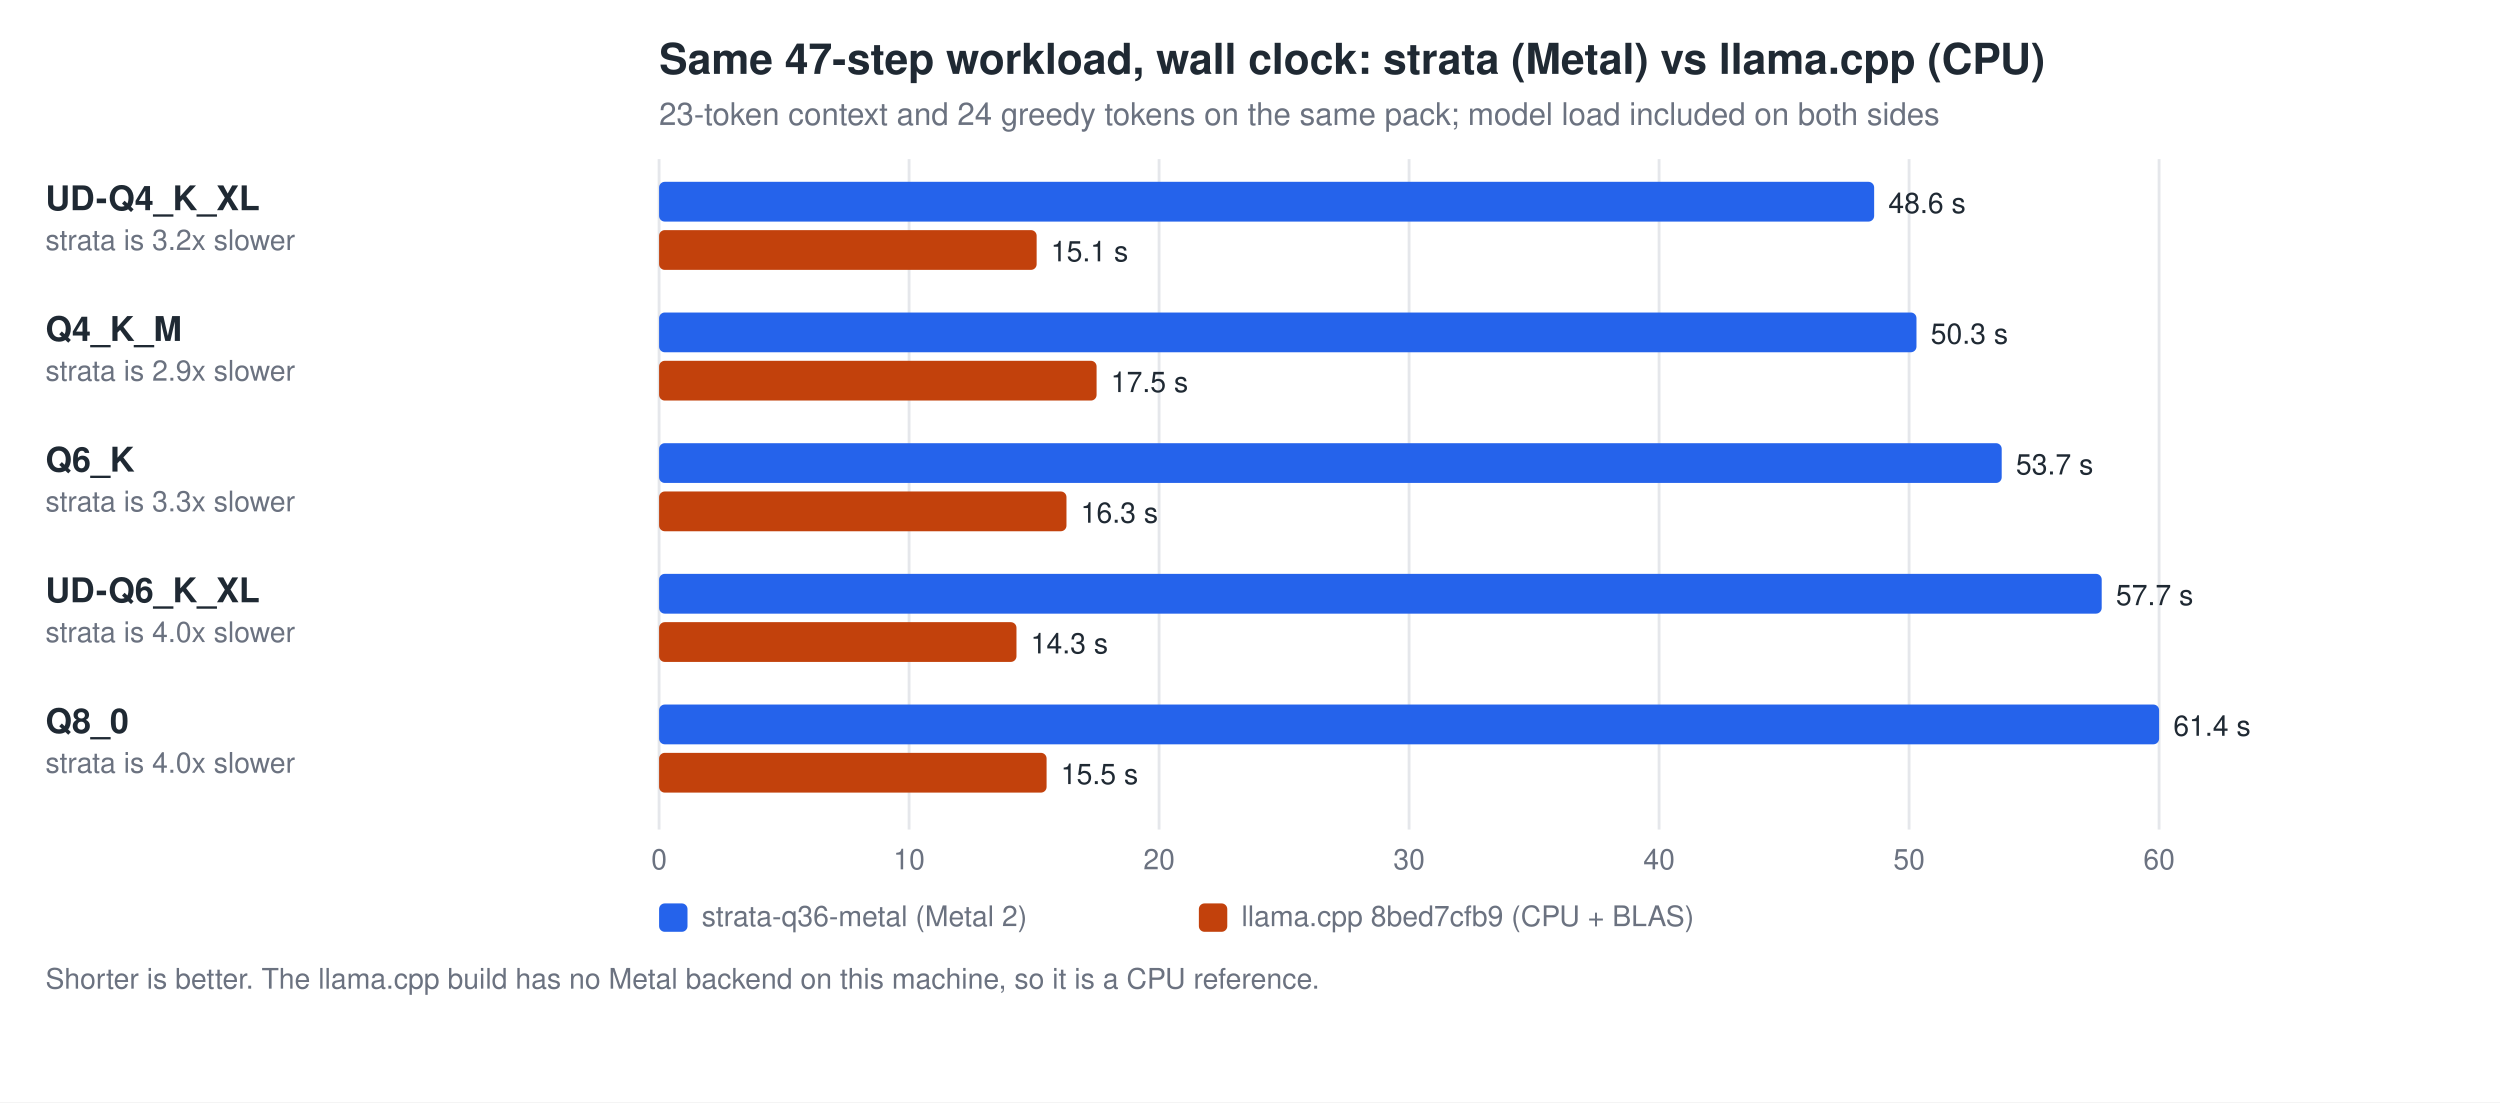
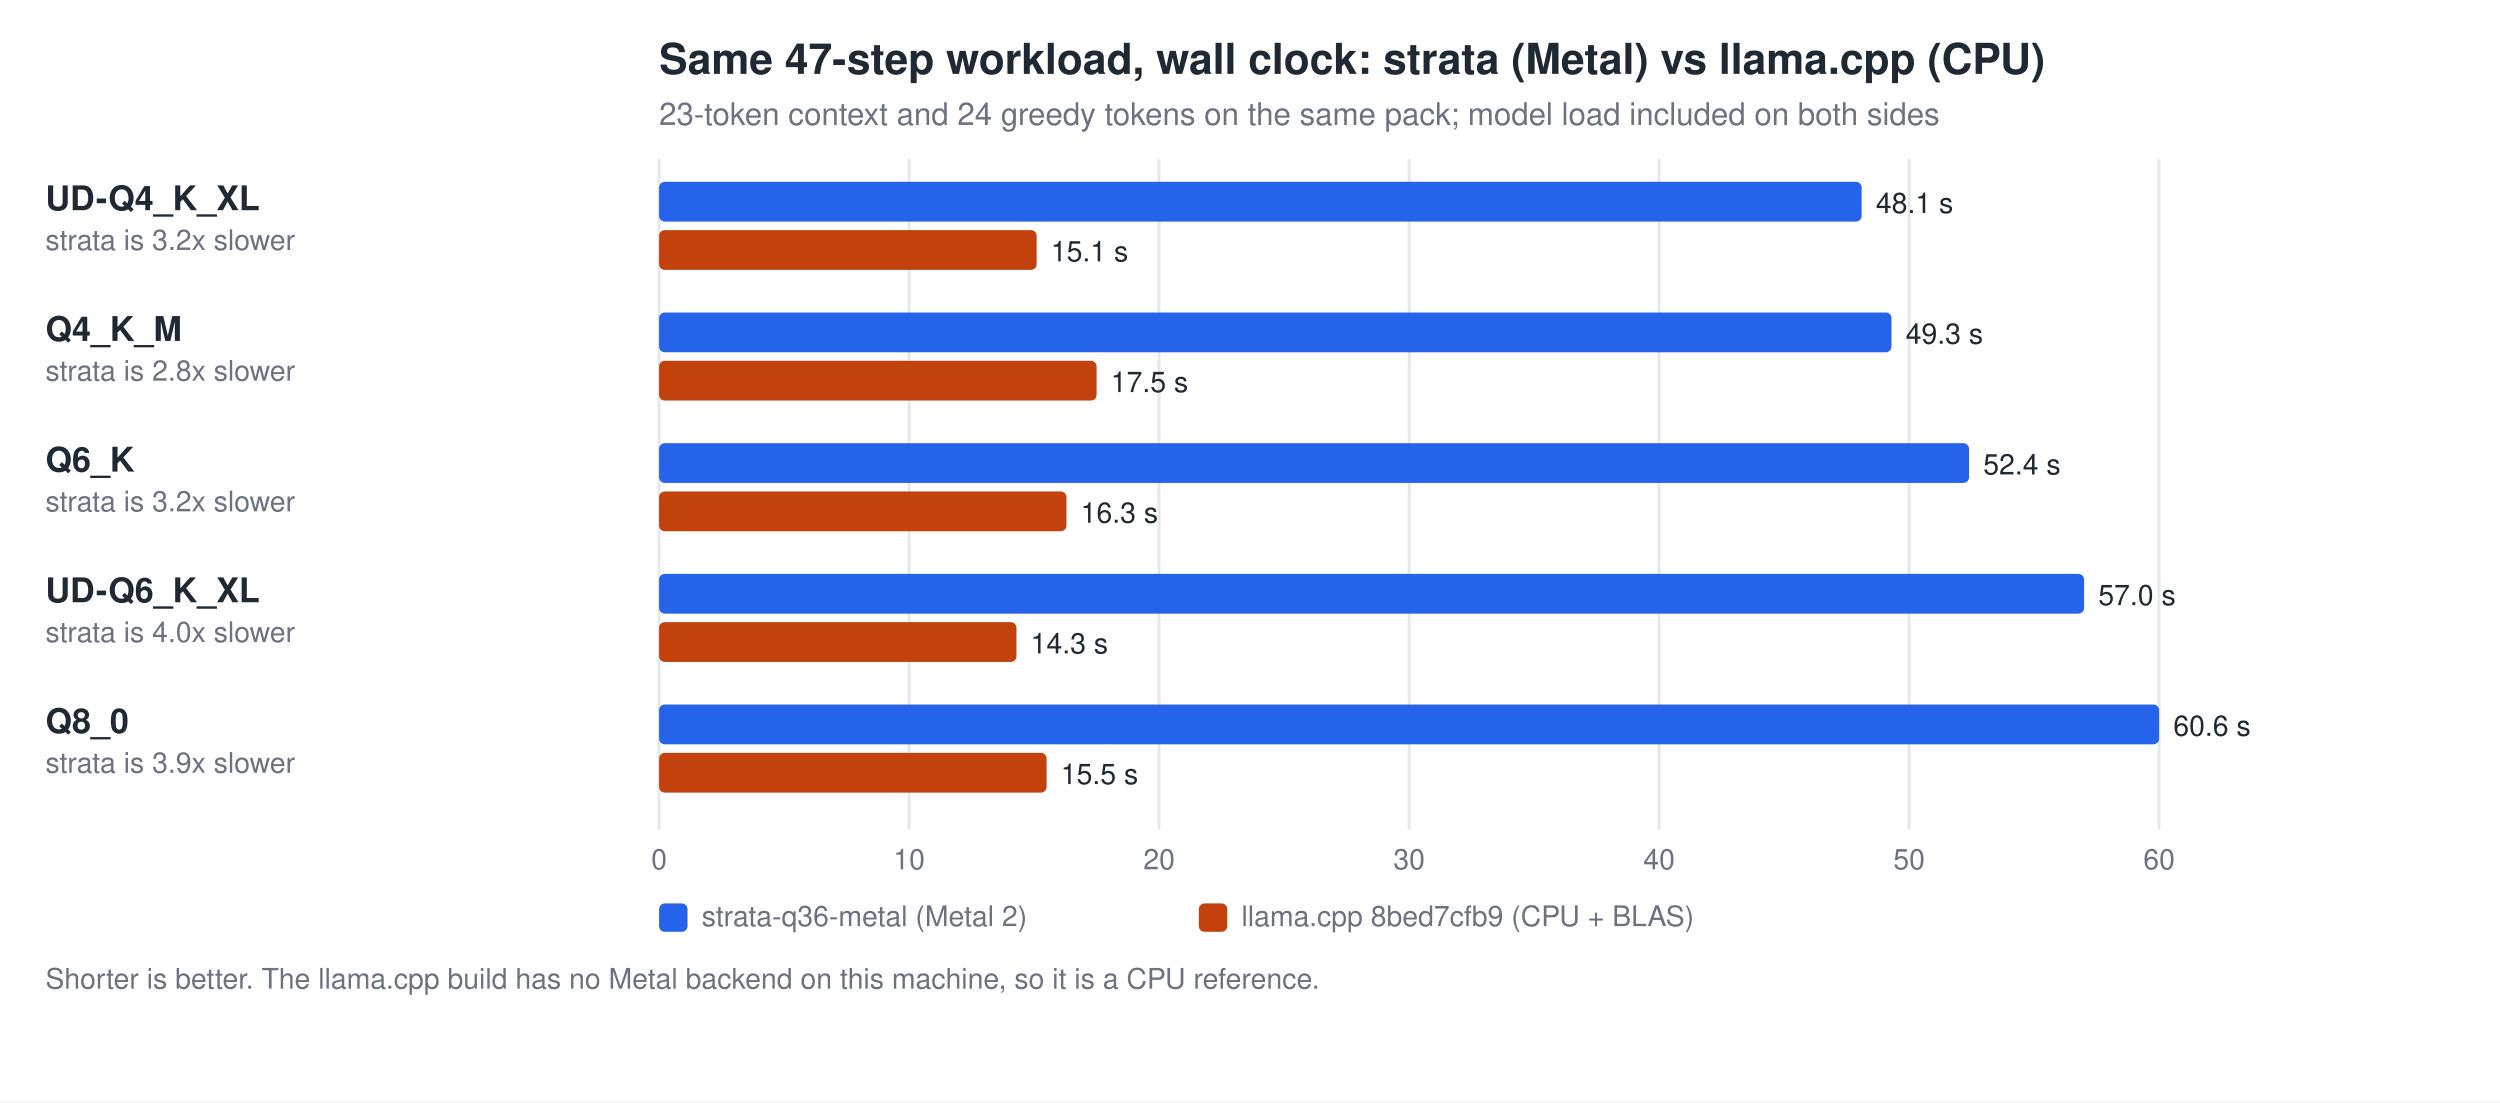
<svg xmlns="http://www.w3.org/2000/svg" width="880" height="388" viewBox="0 0 880 388" font-family="Helvetica, Arial, sans-serif">
  <rect width="880" height="388" fill="#ffffff" />
  <text x="232" y="26" font-size="15" font-weight="600" fill="#1f2933">Same 47-step workload, wall clock: strata (Metal) vs llama.cpp (CPU)</text>
  <text x="232" y="44" font-size="11" fill="#6b7280">23-token context and 24 greedy tokens on the same pack; model load included on both sides</text>
  <line x1="232.0" y1="56" x2="232.0" y2="292" stroke="#e5e7eb" />
  <text x="232.0" y="306" font-size="10" fill="#6b7280" text-anchor="middle">0</text>
  <line x1="320.0" y1="56" x2="320.0" y2="292" stroke="#e5e7eb" />
  <text x="320.0" y="306" font-size="10" fill="#6b7280" text-anchor="middle">10</text>
  <line x1="408.0" y1="56" x2="408.0" y2="292" stroke="#e5e7eb" />
  <text x="408.0" y="306" font-size="10" fill="#6b7280" text-anchor="middle">20</text>
  <line x1="496.0" y1="56" x2="496.0" y2="292" stroke="#e5e7eb" />
  <text x="496.0" y="306" font-size="10" fill="#6b7280" text-anchor="middle">30</text>
  <line x1="584.0" y1="56" x2="584.0" y2="292" stroke="#e5e7eb" />
  <text x="584.0" y="306" font-size="10" fill="#6b7280" text-anchor="middle">40</text>
  <line x1="672.0" y1="56" x2="672.0" y2="292" stroke="#e5e7eb" />
  <text x="672.0" y="306" font-size="10" fill="#6b7280" text-anchor="middle">50</text>
  <line x1="760.0" y1="56" x2="760.0" y2="292" stroke="#e5e7eb" />
  <text x="760.0" y="306" font-size="10" fill="#6b7280" text-anchor="middle">60</text>
  <text x="16" y="74" font-size="12" font-weight="600" fill="#1f2933">UD-Q4_K_XL</text>
  <text x="16" y="88" font-size="10" fill="#6b7280">strata is 3.2x slower</text>
-   <rect x="232" y="64" width="427.7" height="14" rx="2" fill="#2563eb" />
-   <text x="664.7" y="75" font-size="10" fill="#1f2933">48.6 s</text>
+   <rect x="232" y="64" width="423.3" height="14" rx="2" fill="#2563eb" />
+   <text x="660.3" y="75" font-size="10" fill="#1f2933">48.1 s</text>
  <rect x="232" y="81" width="132.9" height="14" rx="2" fill="#c2410c" />
  <text x="369.9" y="92" font-size="10" fill="#1f2933">15.1 s</text>
  <text x="16" y="120" font-size="12" font-weight="600" fill="#1f2933">Q4_K_M</text>
-   <text x="16" y="134" font-size="10" fill="#6b7280">strata is 2.9x slower</text>
-   <rect x="232" y="110" width="442.6" height="14" rx="2" fill="#2563eb" />
-   <text x="679.6" y="121" font-size="10" fill="#1f2933">50.3 s</text>
+   <text x="16" y="134" font-size="10" fill="#6b7280">strata is 2.8x slower</text>
+   <rect x="232" y="110" width="433.8" height="14" rx="2" fill="#2563eb" />
+   <text x="670.8" y="121" font-size="10" fill="#1f2933">49.3 s</text>
  <rect x="232" y="127" width="154.0" height="14" rx="2" fill="#c2410c" />
  <text x="391.0" y="138" font-size="10" fill="#1f2933">17.5 s</text>
  <text x="16" y="166" font-size="12" font-weight="600" fill="#1f2933">Q6_K</text>
-   <text x="16" y="180" font-size="10" fill="#6b7280">strata is 3.3x slower</text>
-   <rect x="232" y="156" width="472.6" height="14" rx="2" fill="#2563eb" />
-   <text x="709.6" y="167" font-size="10" fill="#1f2933">53.7 s</text>
+   <text x="16" y="180" font-size="10" fill="#6b7280">strata is 3.2x slower</text>
+   <rect x="232" y="156" width="461.1" height="14" rx="2" fill="#2563eb" />
+   <text x="698.1" y="167" font-size="10" fill="#1f2933">52.4 s</text>
  <rect x="232" y="173" width="143.4" height="14" rx="2" fill="#c2410c" />
  <text x="380.4" y="184" font-size="10" fill="#1f2933">16.3 s</text>
  <text x="16" y="212" font-size="12" font-weight="600" fill="#1f2933">UD-Q6_K_XL</text>
  <text x="16" y="226" font-size="10" fill="#6b7280">strata is 4.0x slower</text>
-   <rect x="232" y="202" width="507.8" height="14" rx="2" fill="#2563eb" />
-   <text x="744.8" y="213" font-size="10" fill="#1f2933">57.7 s</text>
+   <rect x="232" y="202" width="501.6" height="14" rx="2" fill="#2563eb" />
+   <text x="738.6" y="213" font-size="10" fill="#1f2933">57.0 s</text>
  <rect x="232" y="219" width="125.8" height="14" rx="2" fill="#c2410c" />
  <text x="362.8" y="230" font-size="10" fill="#1f2933">14.3 s</text>
  <text x="16" y="258" font-size="12" font-weight="600" fill="#1f2933">Q8_0</text>
-   <text x="16" y="272" font-size="10" fill="#6b7280">strata is 4.0x slower</text>
+   <text x="16" y="272" font-size="10" fill="#6b7280">strata is 3.9x slower</text>
  <rect x="232" y="248" width="528.0" height="14" rx="2" fill="#2563eb" />
-   <text x="765.0" y="259" font-size="10" fill="#1f2933">61.4 s</text>
+   <text x="765.0" y="259" font-size="10" fill="#1f2933">60.6 s</text>
  <rect x="232" y="265" width="136.4" height="14" rx="2" fill="#c2410c" />
  <text x="373.4" y="276" font-size="10" fill="#1f2933">15.5 s</text>
  <rect x="232" y="318" width="10" height="10" rx="2" fill="#2563eb" />
  <text x="247" y="326" font-size="10" fill="#6b7280">strata-q36-metal (Metal 2)</text>
  <rect x="422" y="318" width="10" height="10" rx="2" fill="#c2410c" />
  <text x="437" y="326" font-size="10" fill="#6b7280">llama.cpp 8bed7cfb9 (CPU + BLAS)</text>
  <text x="16" y="348" font-size="10" fill="#6b7280">Shorter is better. The llama.cpp build has no Metal backend on this machine, so it is a CPU reference.</text>
</svg>
